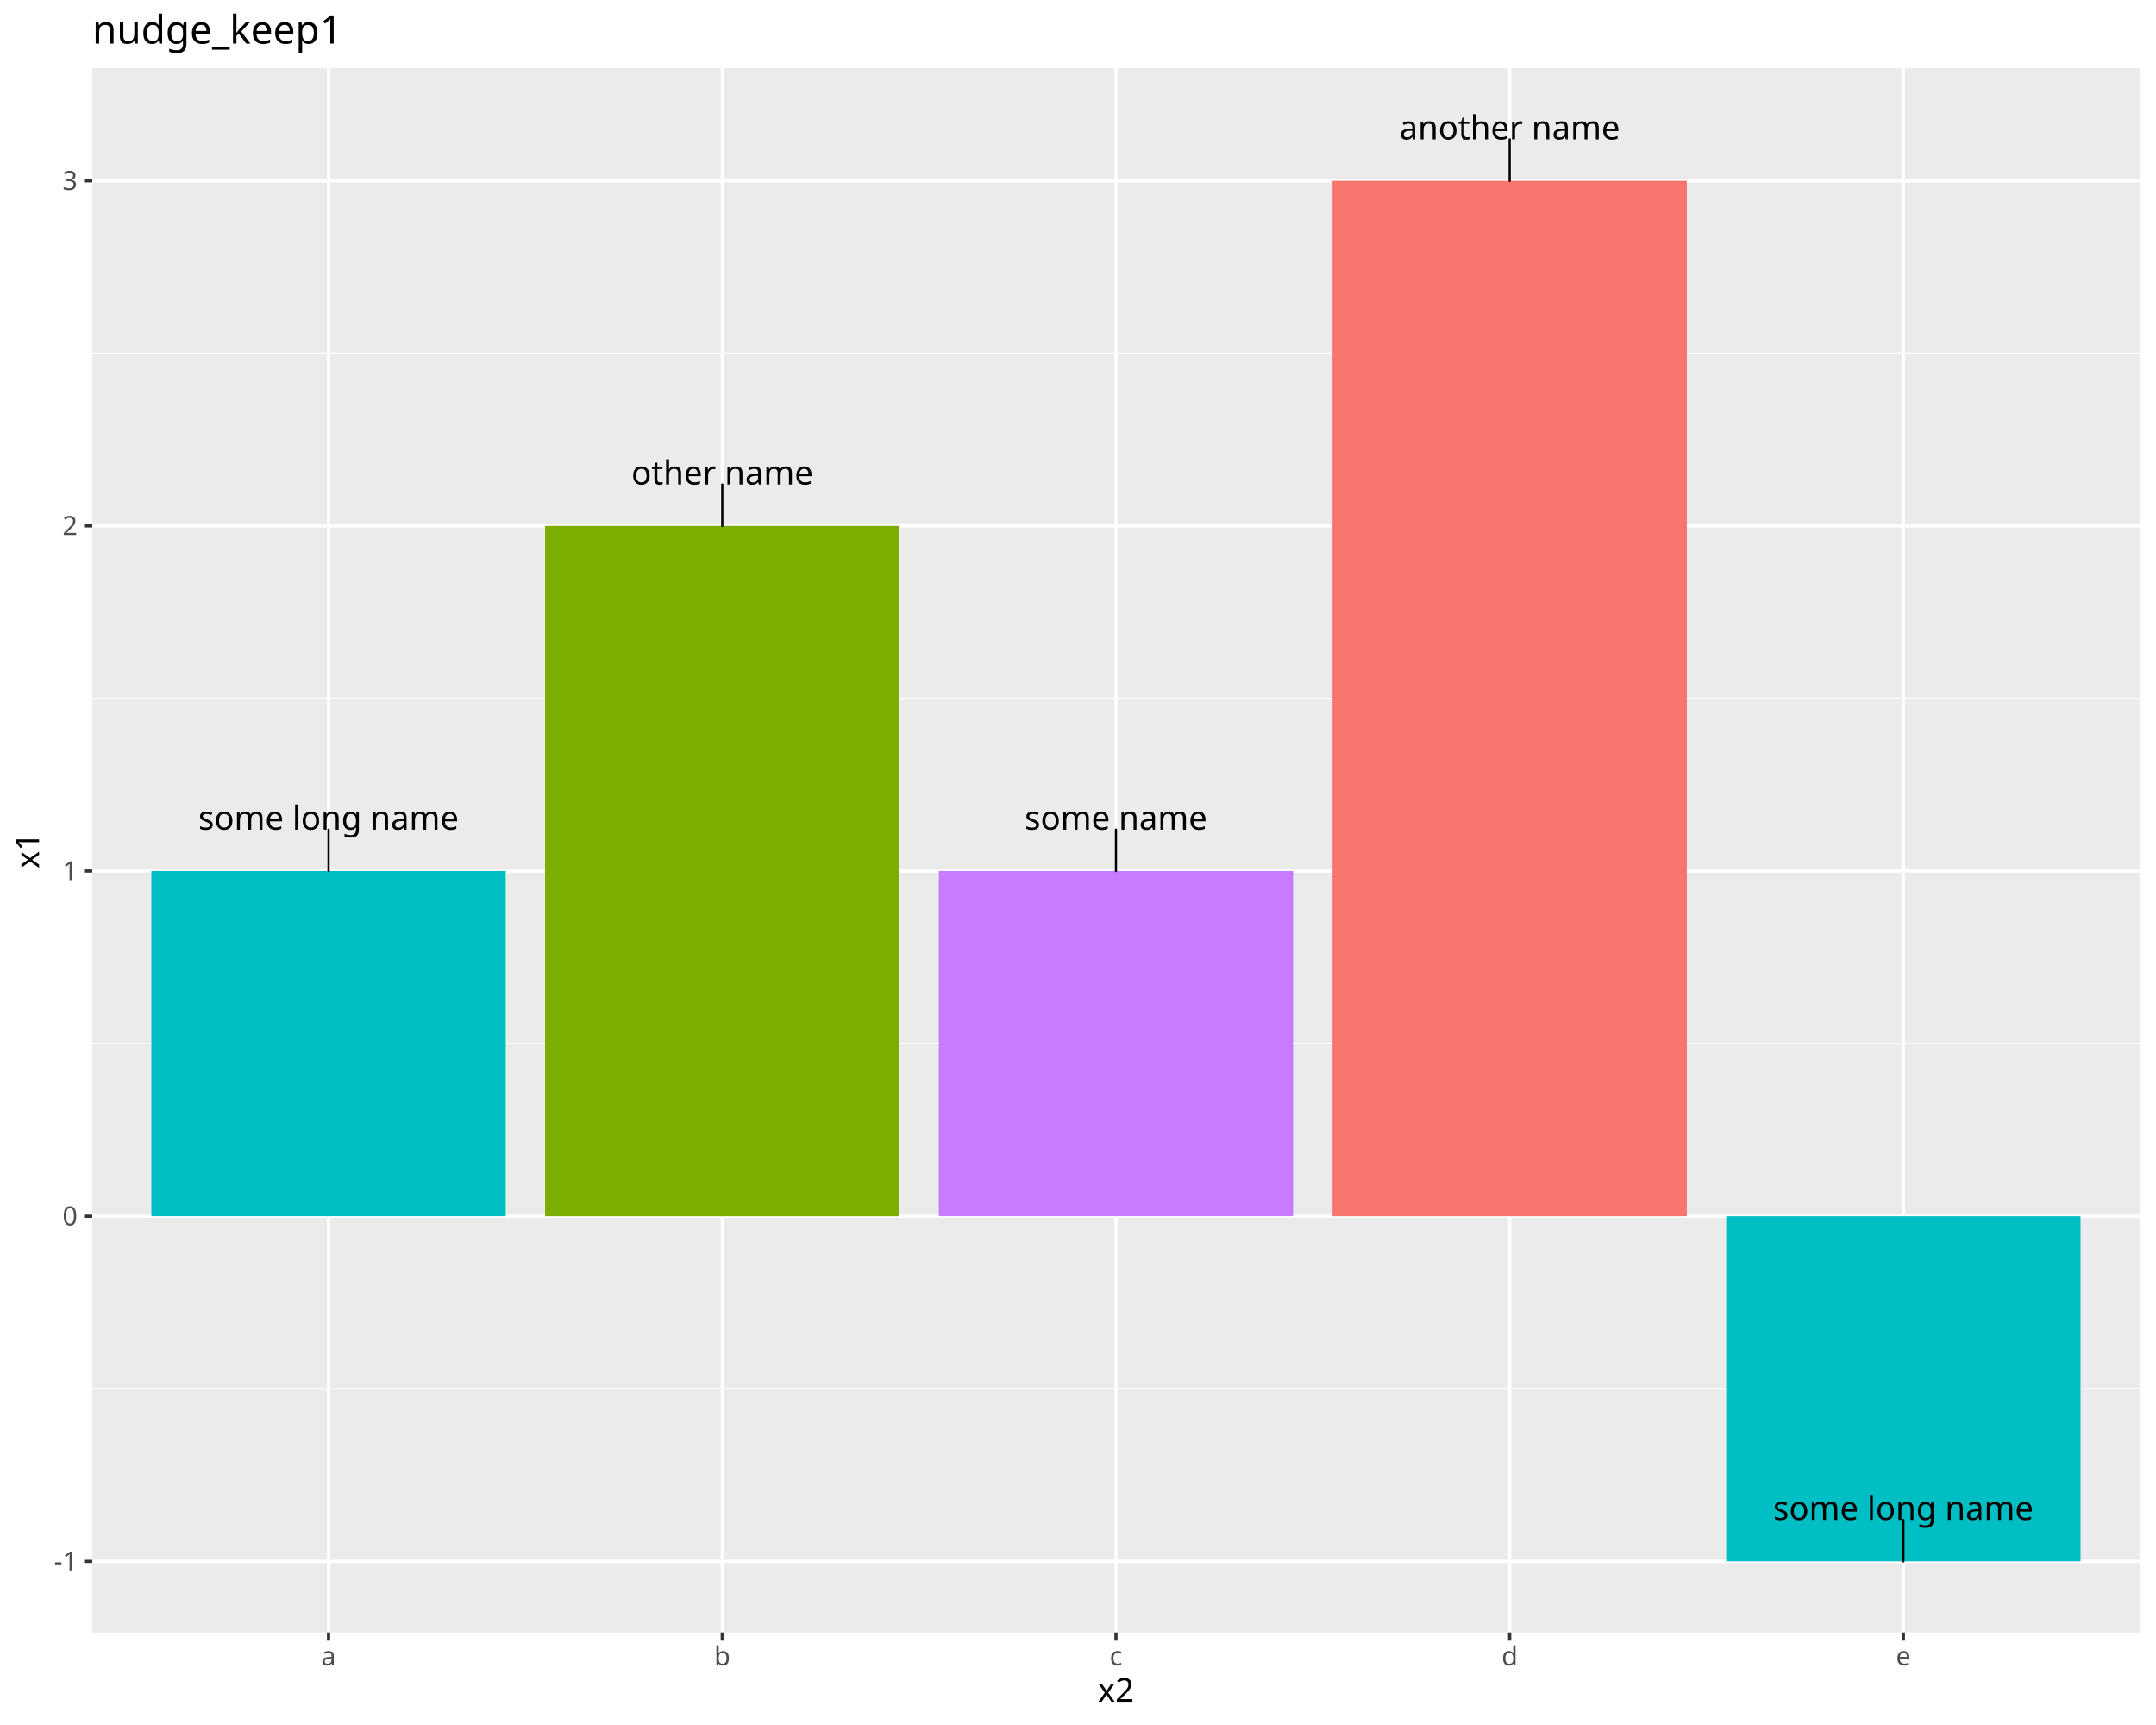
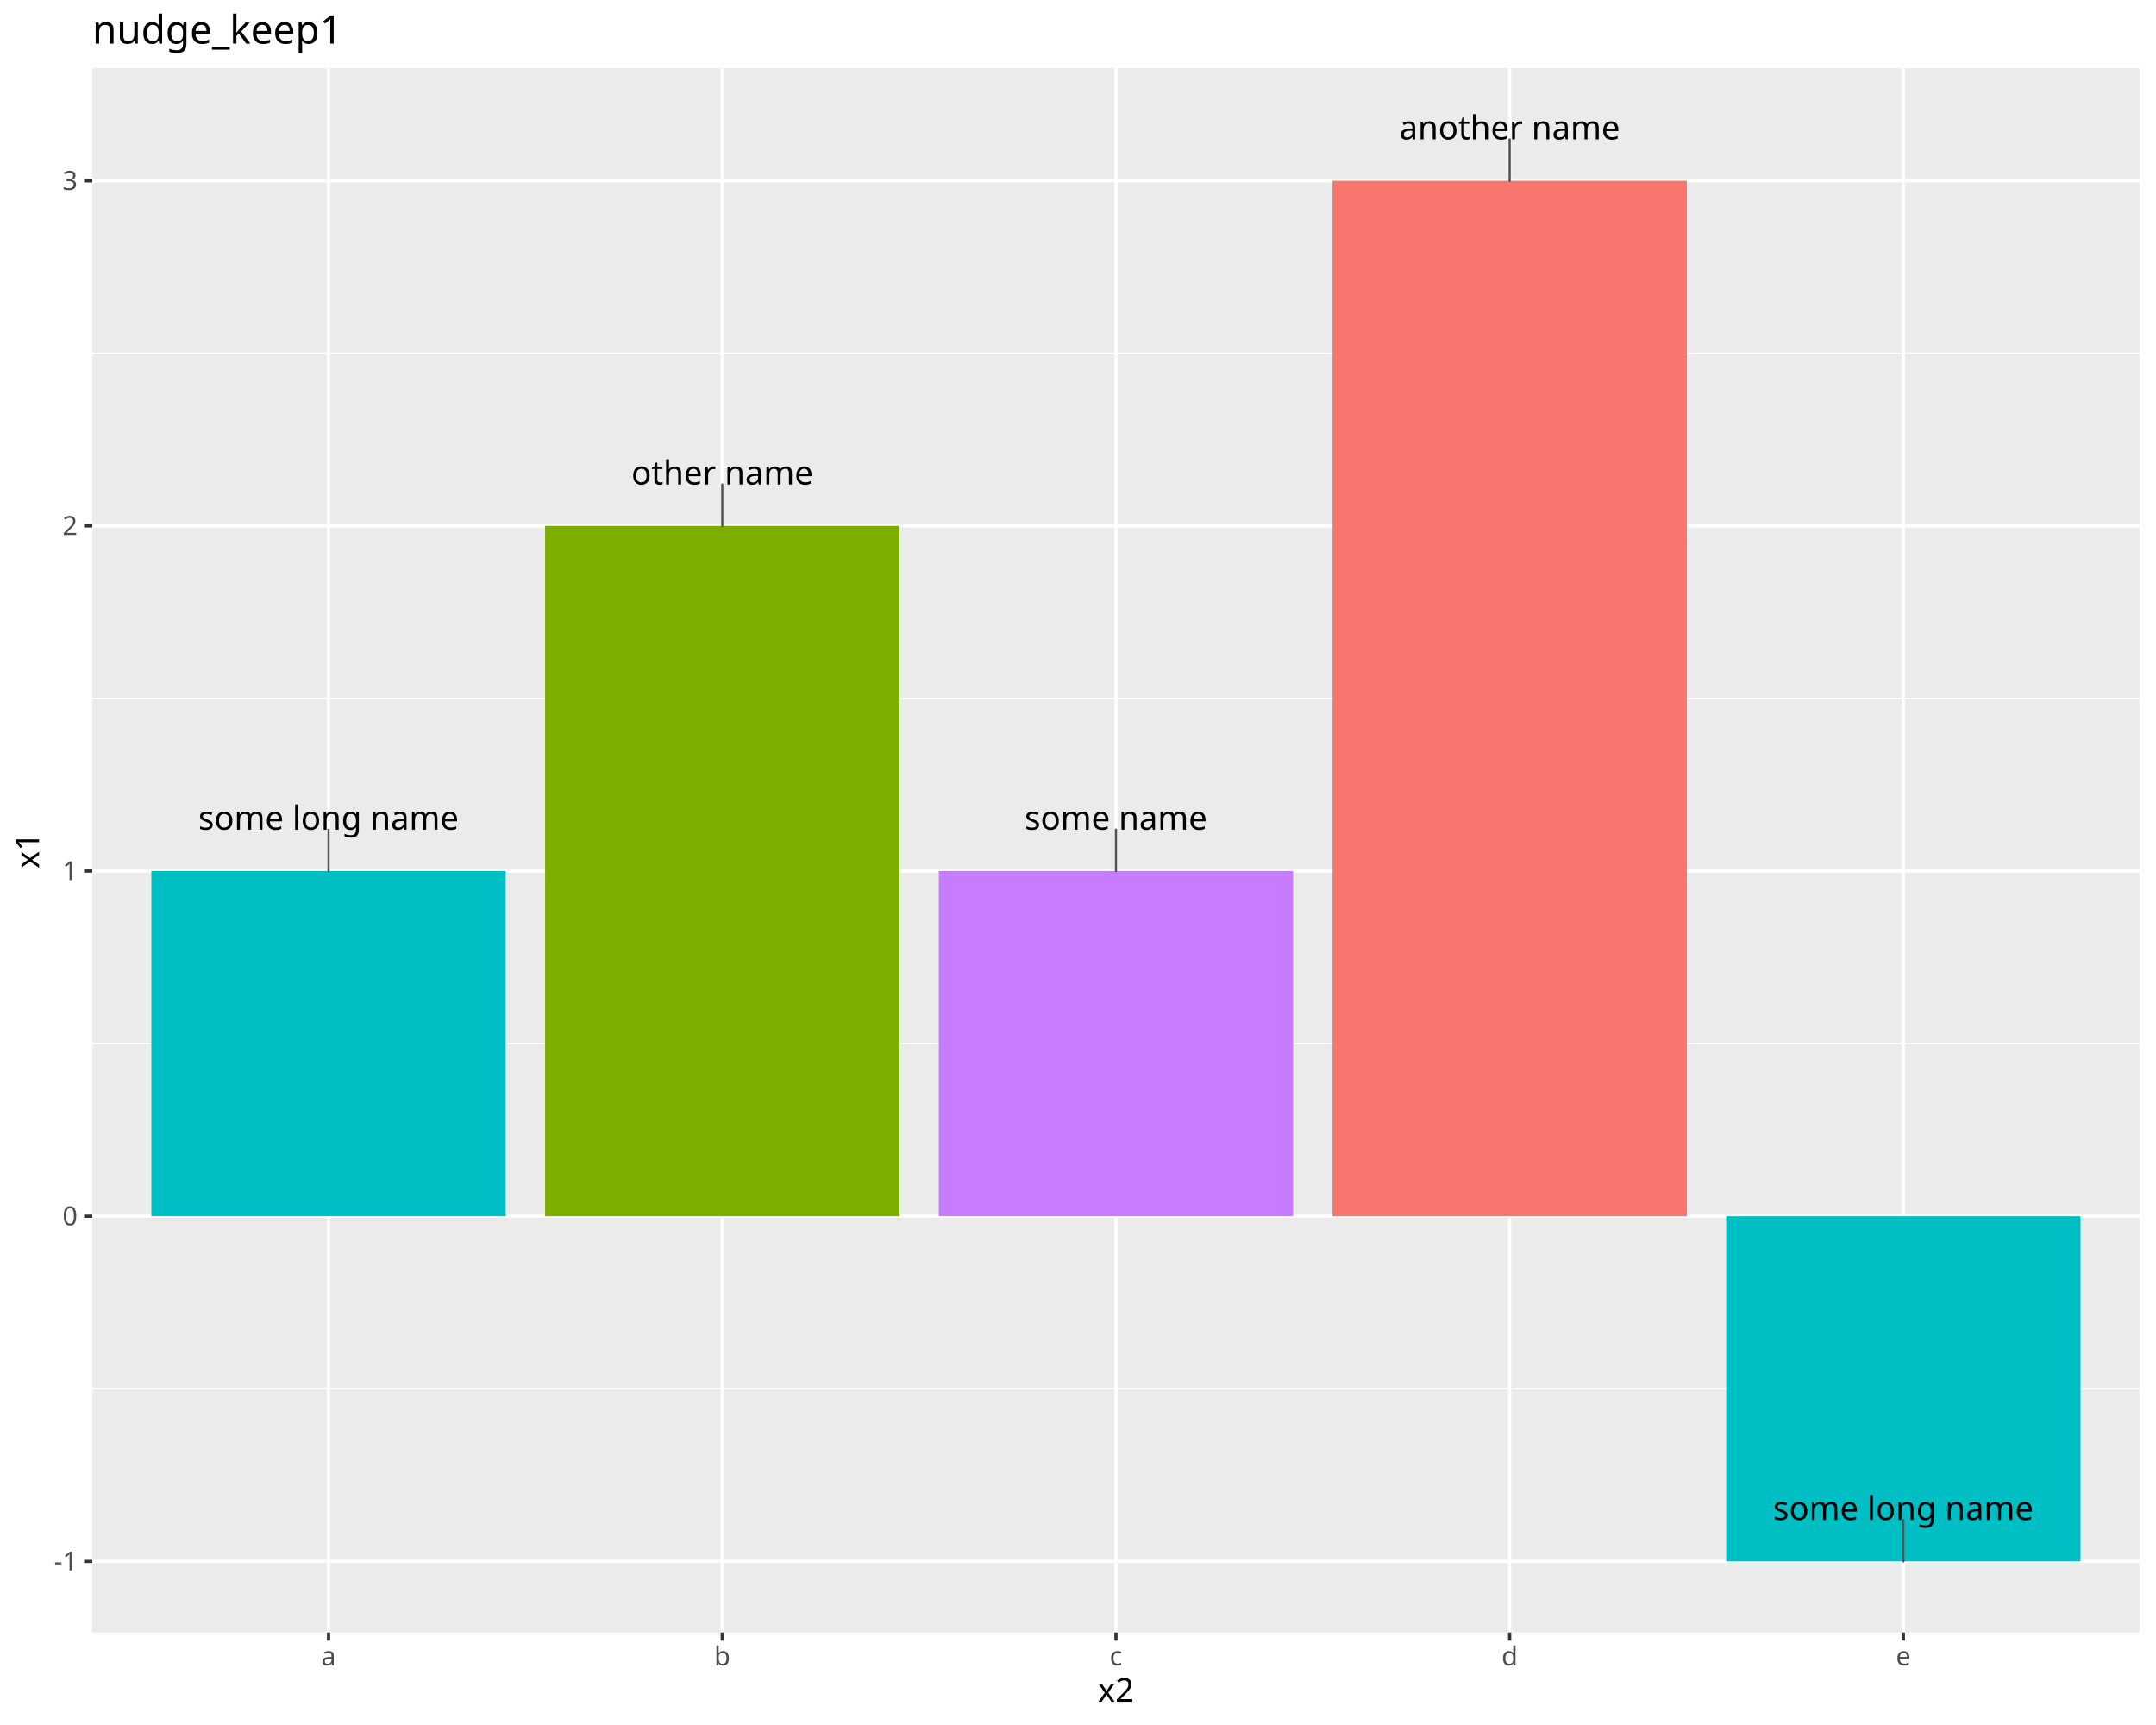
<svg xmlns="http://www.w3.org/2000/svg" class="svglite" data-engine-version="2.0" width="720.00pt" height="576.00pt" viewBox="0 0 720.00 576.00">
  <defs>
    <style type="text/css">
    .svglite line, .svglite polyline, .svglite polygon, .svglite path, .svglite rect, .svglite circle {
      fill: none;
      stroke: #000000;
      stroke-linecap: round;
      stroke-linejoin: round;
      stroke-miterlimit: 10.00;
    }
  </style>
  </defs>
  <rect width="100%" height="100%" style="stroke: none; fill: #FFFFFF;" />
  <defs>
    <clipPath id="cpMC4wMHw3MjAuMDB8MC4wMHw1NzYuMDA=">
      <rect x="0.00" y="0.00" width="720.00" height="576.00" />
    </clipPath>
  </defs>
  <g clip-path="url(#cpMC4wMHw3MjAuMDB8MC4wMHw1NzYuMDA=)">
    <rect x="0.00" y="0.00" width="720.00" height="576.00" style="stroke-width: 1.07; stroke: #FFFFFF; fill: #FFFFFF;" />
  </g>
  <defs>
    <clipPath id="cpMzAuODN8NzE0LjUyfDIyLjc4fDU0NS4xMQ==">
      <rect x="30.83" y="22.78" width="683.69" height="522.33" />
    </clipPath>
  </defs>
  <g clip-path="url(#cpMzAuODN8NzE0LjUyfDIyLjc4fDU0NS4xMQ==)">
    <rect x="30.83" y="22.78" width="683.69" height="522.33" style="stroke-width: 1.07; stroke: none; fill: #EBEBEB;" />
    <polyline points="30.83,463.74 714.52,463.74 " style="stroke-width: 0.53; stroke: #FFFFFF; stroke-linecap: butt;" />
    <polyline points="30.83,348.49 714.52,348.49 " style="stroke-width: 0.53; stroke: #FFFFFF; stroke-linecap: butt;" />
    <polyline points="30.83,233.24 714.52,233.24 " style="stroke-width: 0.53; stroke: #FFFFFF; stroke-linecap: butt;" />
    <polyline points="30.83,117.98 714.52,117.98 " style="stroke-width: 0.53; stroke: #FFFFFF; stroke-linecap: butt;" />
    <polyline points="30.83,521.37 714.52,521.37 " style="stroke-width: 1.07; stroke: #FFFFFF; stroke-linecap: butt;" />
    <polyline points="30.83,406.12 714.52,406.12 " style="stroke-width: 1.07; stroke: #FFFFFF; stroke-linecap: butt;" />
    <polyline points="30.83,290.86 714.52,290.86 " style="stroke-width: 1.07; stroke: #FFFFFF; stroke-linecap: butt;" />
    <polyline points="30.83,175.61 714.52,175.61 " style="stroke-width: 1.07; stroke: #FFFFFF; stroke-linecap: butt;" />
    <polyline points="30.83,60.36 714.52,60.36 " style="stroke-width: 1.07; stroke: #FFFFFF; stroke-linecap: butt;" />
    <polyline points="109.72,545.11 109.72,22.78 " style="stroke-width: 1.07; stroke: #FFFFFF; stroke-linecap: butt;" />
    <polyline points="241.20,545.11 241.20,22.78 " style="stroke-width: 1.07; stroke: #FFFFFF; stroke-linecap: butt;" />
    <polyline points="372.67,545.11 372.67,22.78 " style="stroke-width: 1.07; stroke: #FFFFFF; stroke-linecap: butt;" />
    <polyline points="504.15,545.11 504.15,22.78 " style="stroke-width: 1.07; stroke: #FFFFFF; stroke-linecap: butt;" />
    <polyline points="635.63,545.11 635.63,22.78 " style="stroke-width: 1.07; stroke: #FFFFFF; stroke-linecap: butt;" />
    <rect x="50.55" y="290.86" width="118.33" height="115.25" style="stroke-width: 1.07; stroke: none; stroke-linecap: square; stroke-linejoin: miter; fill: #00BFC4;" />
    <rect x="182.03" y="175.61" width="118.33" height="230.51" style="stroke-width: 1.07; stroke: none; stroke-linecap: square; stroke-linejoin: miter; fill: #7CAE00;" />
    <rect x="313.51" y="290.86" width="118.33" height="115.25" style="stroke-width: 1.07; stroke: none; stroke-linecap: square; stroke-linejoin: miter; fill: #C77CFF;" />
    <rect x="444.99" y="60.36" width="118.33" height="345.76" style="stroke-width: 1.07; stroke: none; stroke-linecap: square; stroke-linejoin: miter; fill: #F8766D;" />
    <rect x="576.47" y="406.12" width="118.33" height="115.25" style="stroke-width: 1.07; stroke: none; stroke-linecap: square; stroke-linejoin: miter; fill: #00BFC4;" />
-     <line x1="109.72" y1="277.03" x2="109.72" y2="290.86" style="stroke-width: 0.75;" />
-     <line x1="241.20" y1="161.78" x2="241.20" y2="175.61" style="stroke-width: 0.75;" />
-     <line x1="372.67" y1="277.03" x2="372.67" y2="290.86" style="stroke-width: 0.75;" />
-     <line x1="504.15" y1="46.53" x2="504.15" y2="60.36" style="stroke-width: 0.75;" />
-     <line x1="635.63" y1="507.54" x2="635.63" y2="521.37" style="stroke-width: 0.75;" />
+     <line x1="109.72" y1="277.03" x2="109.72" y2="290.86" style="stroke-width: 0.75; stroke: #545454;" />
+     <line x1="241.20" y1="161.78" x2="241.20" y2="175.61" style="stroke-width: 0.75; stroke: #545454;" />
+     <line x1="372.67" y1="277.03" x2="372.67" y2="290.86" style="stroke-width: 0.75; stroke: #545454;" />
+     <line x1="504.15" y1="46.53" x2="504.15" y2="60.36" style="stroke-width: 0.75; stroke: #545454;" />
+     <line x1="635.63" y1="507.54" x2="635.63" y2="521.37" style="stroke-width: 0.75; stroke: #545454;" />
    <text x="109.72" y="277.03" text-anchor="middle" style="font-size: 11.04px; font-family: sans;" textLength="81.63px" lengthAdjust="spacingAndGlyphs">some long name</text>
    <text x="241.20" y="161.78" text-anchor="middle" style="font-size: 11.04px; font-family: sans;" textLength="55.85px" lengthAdjust="spacingAndGlyphs">other name</text>
    <text x="372.67" y="277.03" text-anchor="middle" style="font-size: 11.04px; font-family: sans;" textLength="57.69px" lengthAdjust="spacingAndGlyphs">some name</text>
    <text x="504.15" y="46.53" text-anchor="middle" style="font-size: 11.04px; font-family: sans;" textLength="68.13px" lengthAdjust="spacingAndGlyphs">another name</text>
    <text x="635.63" y="507.54" text-anchor="middle" style="font-size: 11.04px; font-family: sans;" textLength="81.63px" lengthAdjust="spacingAndGlyphs">some long name</text>
  </g>
  <g clip-path="url(#cpMC4wMHw3MjAuMDB8MC4wMHw1NzYuMDA=)">
    <text x="25.90" y="524.40" text-anchor="end" style="font-size: 8.80px; fill: #4D4D4D; font-family: sans;" textLength="7.82px" lengthAdjust="spacingAndGlyphs">-1</text>
    <text x="25.90" y="409.14" text-anchor="end" style="font-size: 8.80px; fill: #4D4D4D; font-family: sans;" textLength="4.89px" lengthAdjust="spacingAndGlyphs">0</text>
    <text x="25.90" y="293.89" text-anchor="end" style="font-size: 8.80px; fill: #4D4D4D; font-family: sans;" textLength="4.89px" lengthAdjust="spacingAndGlyphs">1</text>
    <text x="25.90" y="178.64" text-anchor="end" style="font-size: 8.80px; fill: #4D4D4D; font-family: sans;" textLength="4.89px" lengthAdjust="spacingAndGlyphs">2</text>
    <text x="25.90" y="63.38" text-anchor="end" style="font-size: 8.80px; fill: #4D4D4D; font-family: sans;" textLength="4.89px" lengthAdjust="spacingAndGlyphs">3</text>
    <polyline points="28.09,521.37 30.83,521.37 " style="stroke-width: 1.07; stroke: #333333; stroke-linecap: butt;" />
    <polyline points="28.09,406.12 30.83,406.12 " style="stroke-width: 1.07; stroke: #333333; stroke-linecap: butt;" />
    <polyline points="28.09,290.86 30.83,290.86 " style="stroke-width: 1.07; stroke: #333333; stroke-linecap: butt;" />
    <polyline points="28.09,175.61 30.83,175.61 " style="stroke-width: 1.07; stroke: #333333; stroke-linecap: butt;" />
    <polyline points="28.09,60.36 30.83,60.36 " style="stroke-width: 1.07; stroke: #333333; stroke-linecap: butt;" />
    <polyline points="109.72,547.85 109.72,545.11 " style="stroke-width: 1.07; stroke: #333333; stroke-linecap: butt;" />
    <polyline points="241.20,547.85 241.20,545.11 " style="stroke-width: 1.07; stroke: #333333; stroke-linecap: butt;" />
    <polyline points="372.67,547.85 372.67,545.11 " style="stroke-width: 1.07; stroke: #333333; stroke-linecap: butt;" />
    <polyline points="504.15,547.85 504.15,545.11 " style="stroke-width: 1.07; stroke: #333333; stroke-linecap: butt;" />
    <polyline points="635.63,547.85 635.63,545.11 " style="stroke-width: 1.07; stroke: #333333; stroke-linecap: butt;" />
    <text x="109.72" y="556.10" text-anchor="middle" style="font-size: 8.80px; fill: #4D4D4D; font-family: sans;" textLength="4.89px" lengthAdjust="spacingAndGlyphs">a</text>
    <text x="241.20" y="556.10" text-anchor="middle" style="font-size: 8.80px; fill: #4D4D4D; font-family: sans;" textLength="4.89px" lengthAdjust="spacingAndGlyphs">b</text>
    <text x="372.67" y="556.10" text-anchor="middle" style="font-size: 8.80px; fill: #4D4D4D; font-family: sans;" textLength="4.40px" lengthAdjust="spacingAndGlyphs">c</text>
    <text x="504.15" y="556.10" text-anchor="middle" style="font-size: 8.80px; fill: #4D4D4D; font-family: sans;" textLength="4.89px" lengthAdjust="spacingAndGlyphs">d</text>
    <text x="635.63" y="556.10" text-anchor="middle" style="font-size: 8.80px; fill: #4D4D4D; font-family: sans;" textLength="4.89px" lengthAdjust="spacingAndGlyphs">e</text>
    <text x="372.67" y="568.24" text-anchor="middle" style="font-size: 11.00px; font-family: sans;" textLength="11.62px" lengthAdjust="spacingAndGlyphs">x2</text>
    <text transform="translate(13.05,283.95) rotate(-90)" text-anchor="middle" style="font-size: 11.00px; font-family: sans;" textLength="11.62px" lengthAdjust="spacingAndGlyphs">x1</text>
    <text x="30.83" y="14.56" style="font-size: 13.20px; font-family: sans;" textLength="80.02px" lengthAdjust="spacingAndGlyphs">nudge_keep1</text>
  </g>
</svg>
